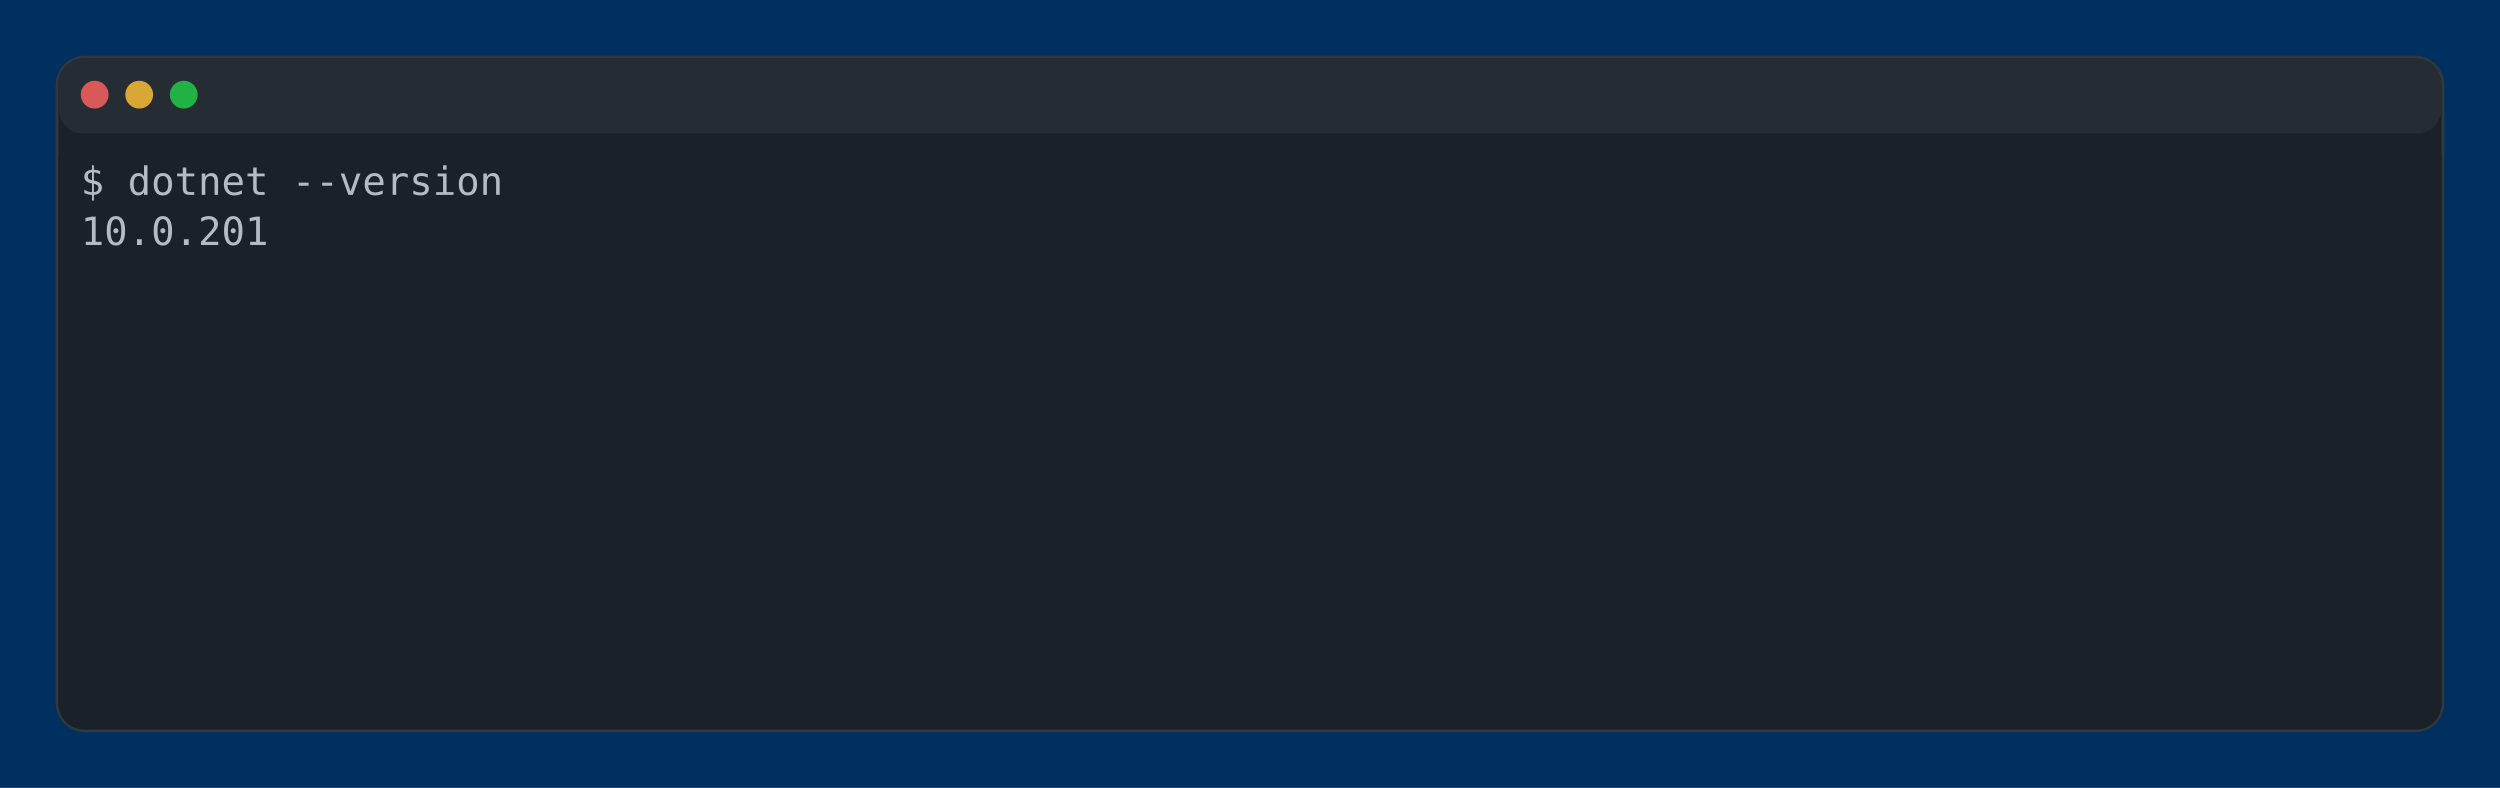
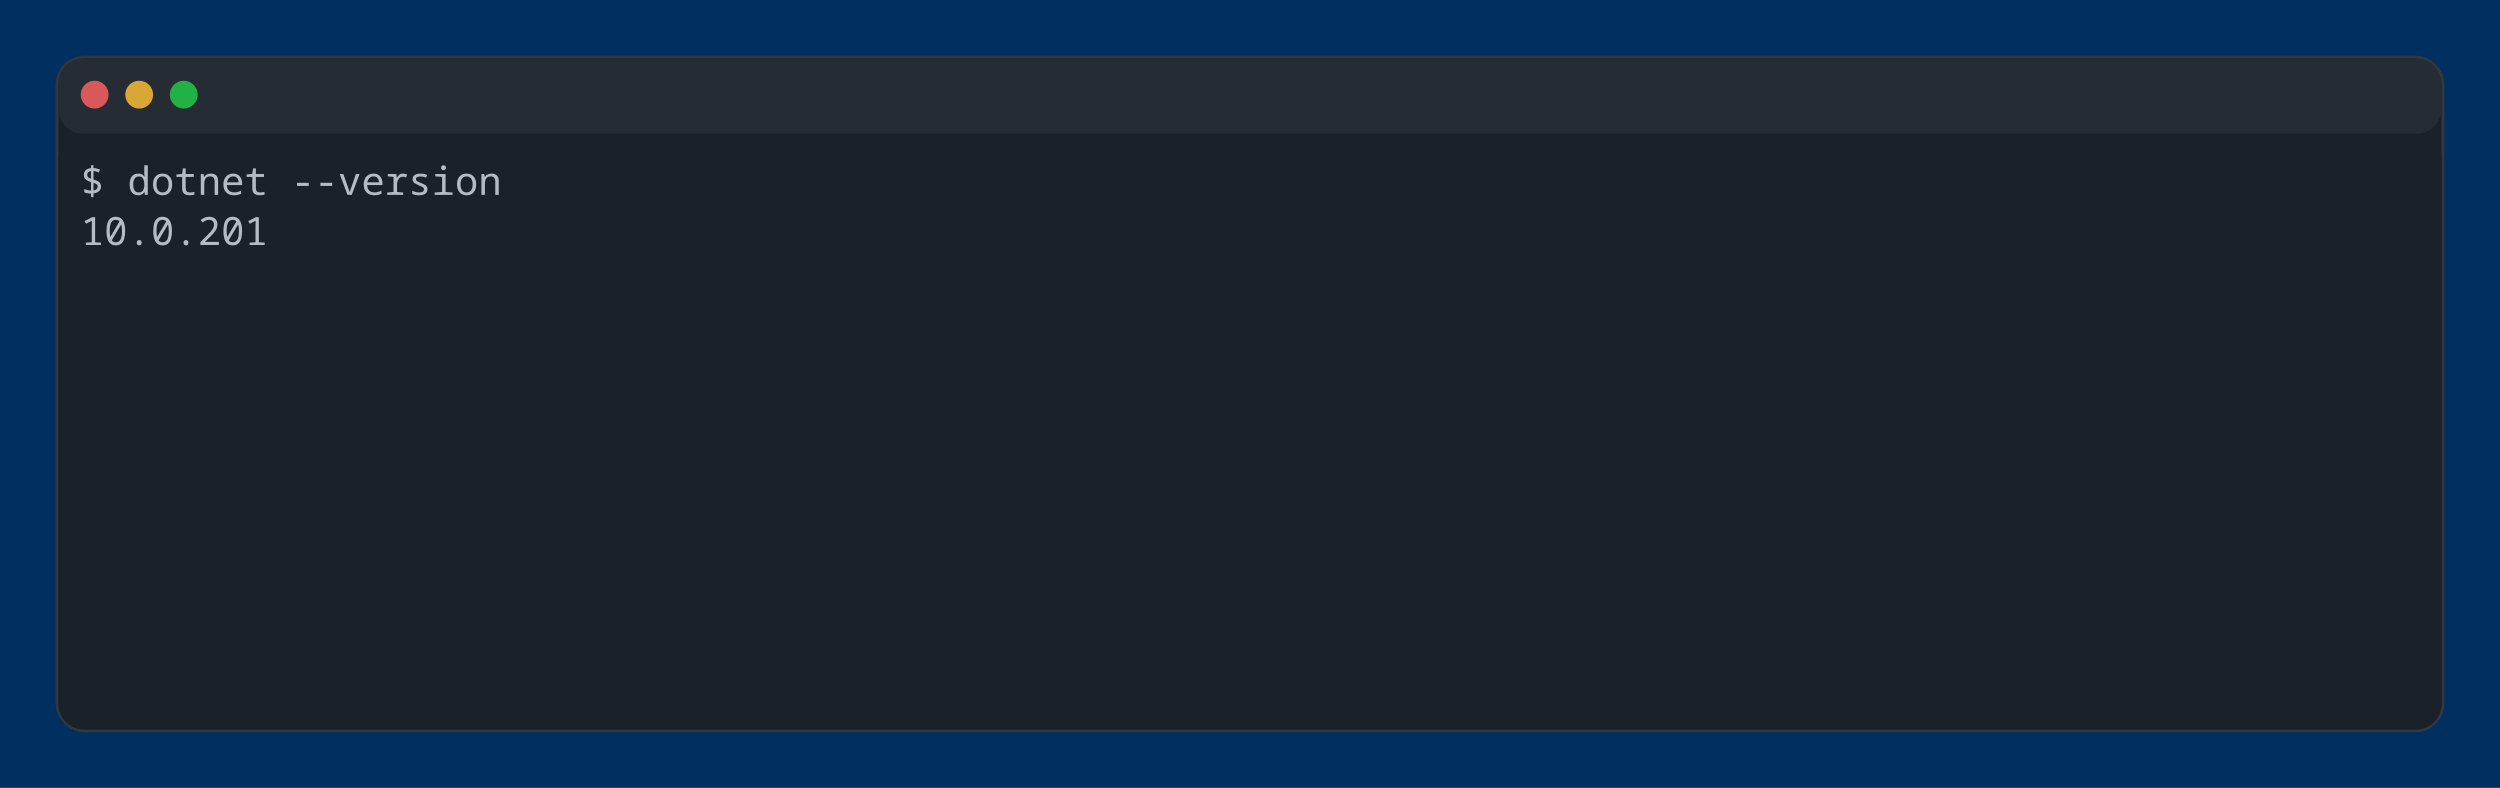
<svg xmlns="http://www.w3.org/2000/svg" width="898" height="283" viewBox="0 0 898 283" role="img" aria-label="console2svg output">
  <style>
.crt {
-   font-family: ui-monospace,"Cascadia Mono","Segoe UI Mono","SFMono-Regular",Menlo,monospace;
+   font-family: ui-monospace,"JetBrains Mono","Cascadia Mono","Segoe UI Mono","Noto Sans Mono","SFMono-Regular",Menlo,Consolas,monospace;
  font-size: 14px;
}
text {
  dominant-baseline: alphabetic;
}
.bg {
  shape-rendering: crispEdges;
}
</style>
  <rect width="898" height="283" fill="#003060" />
  <g opacity="0.85">
    <rect x="20.5" y="20.5" rx="10" ry="10" width="857" height="242" fill="#1f1f1f" stroke="#3a3a3a" />
    <rect x="21" y="21" rx="9" ry="9" width="856" height="27" fill="#2c2c2c" />
    <circle cx="34" cy="34" r="5" fill="#ff5f57" />
    <circle cx="50" cy="34" r="5" fill="#febc2e" />
    <circle cx="66" cy="34" r="5" fill="#28c840" />
    <rect x="21" y="48" width="856" height="214" rx="9" ry="9" fill="#1e1e1e" />
    <rect x="29" y="56" width="840" height="18" fill="#1e1e1e" />
    <text class="crt" x="29" y="70" fill="#d4d4d4">$ dotnet --version</text>
    <g transform="translate(29 74)">
      <rect width="840" height="180" fill="#1e1e1e" />
      <text class="crt" x="0" y="14" fill="#d4d4d4" textLength="67.2" lengthAdjust="spacing">10.0.201</text>
    </g>
  </g>
</svg>
